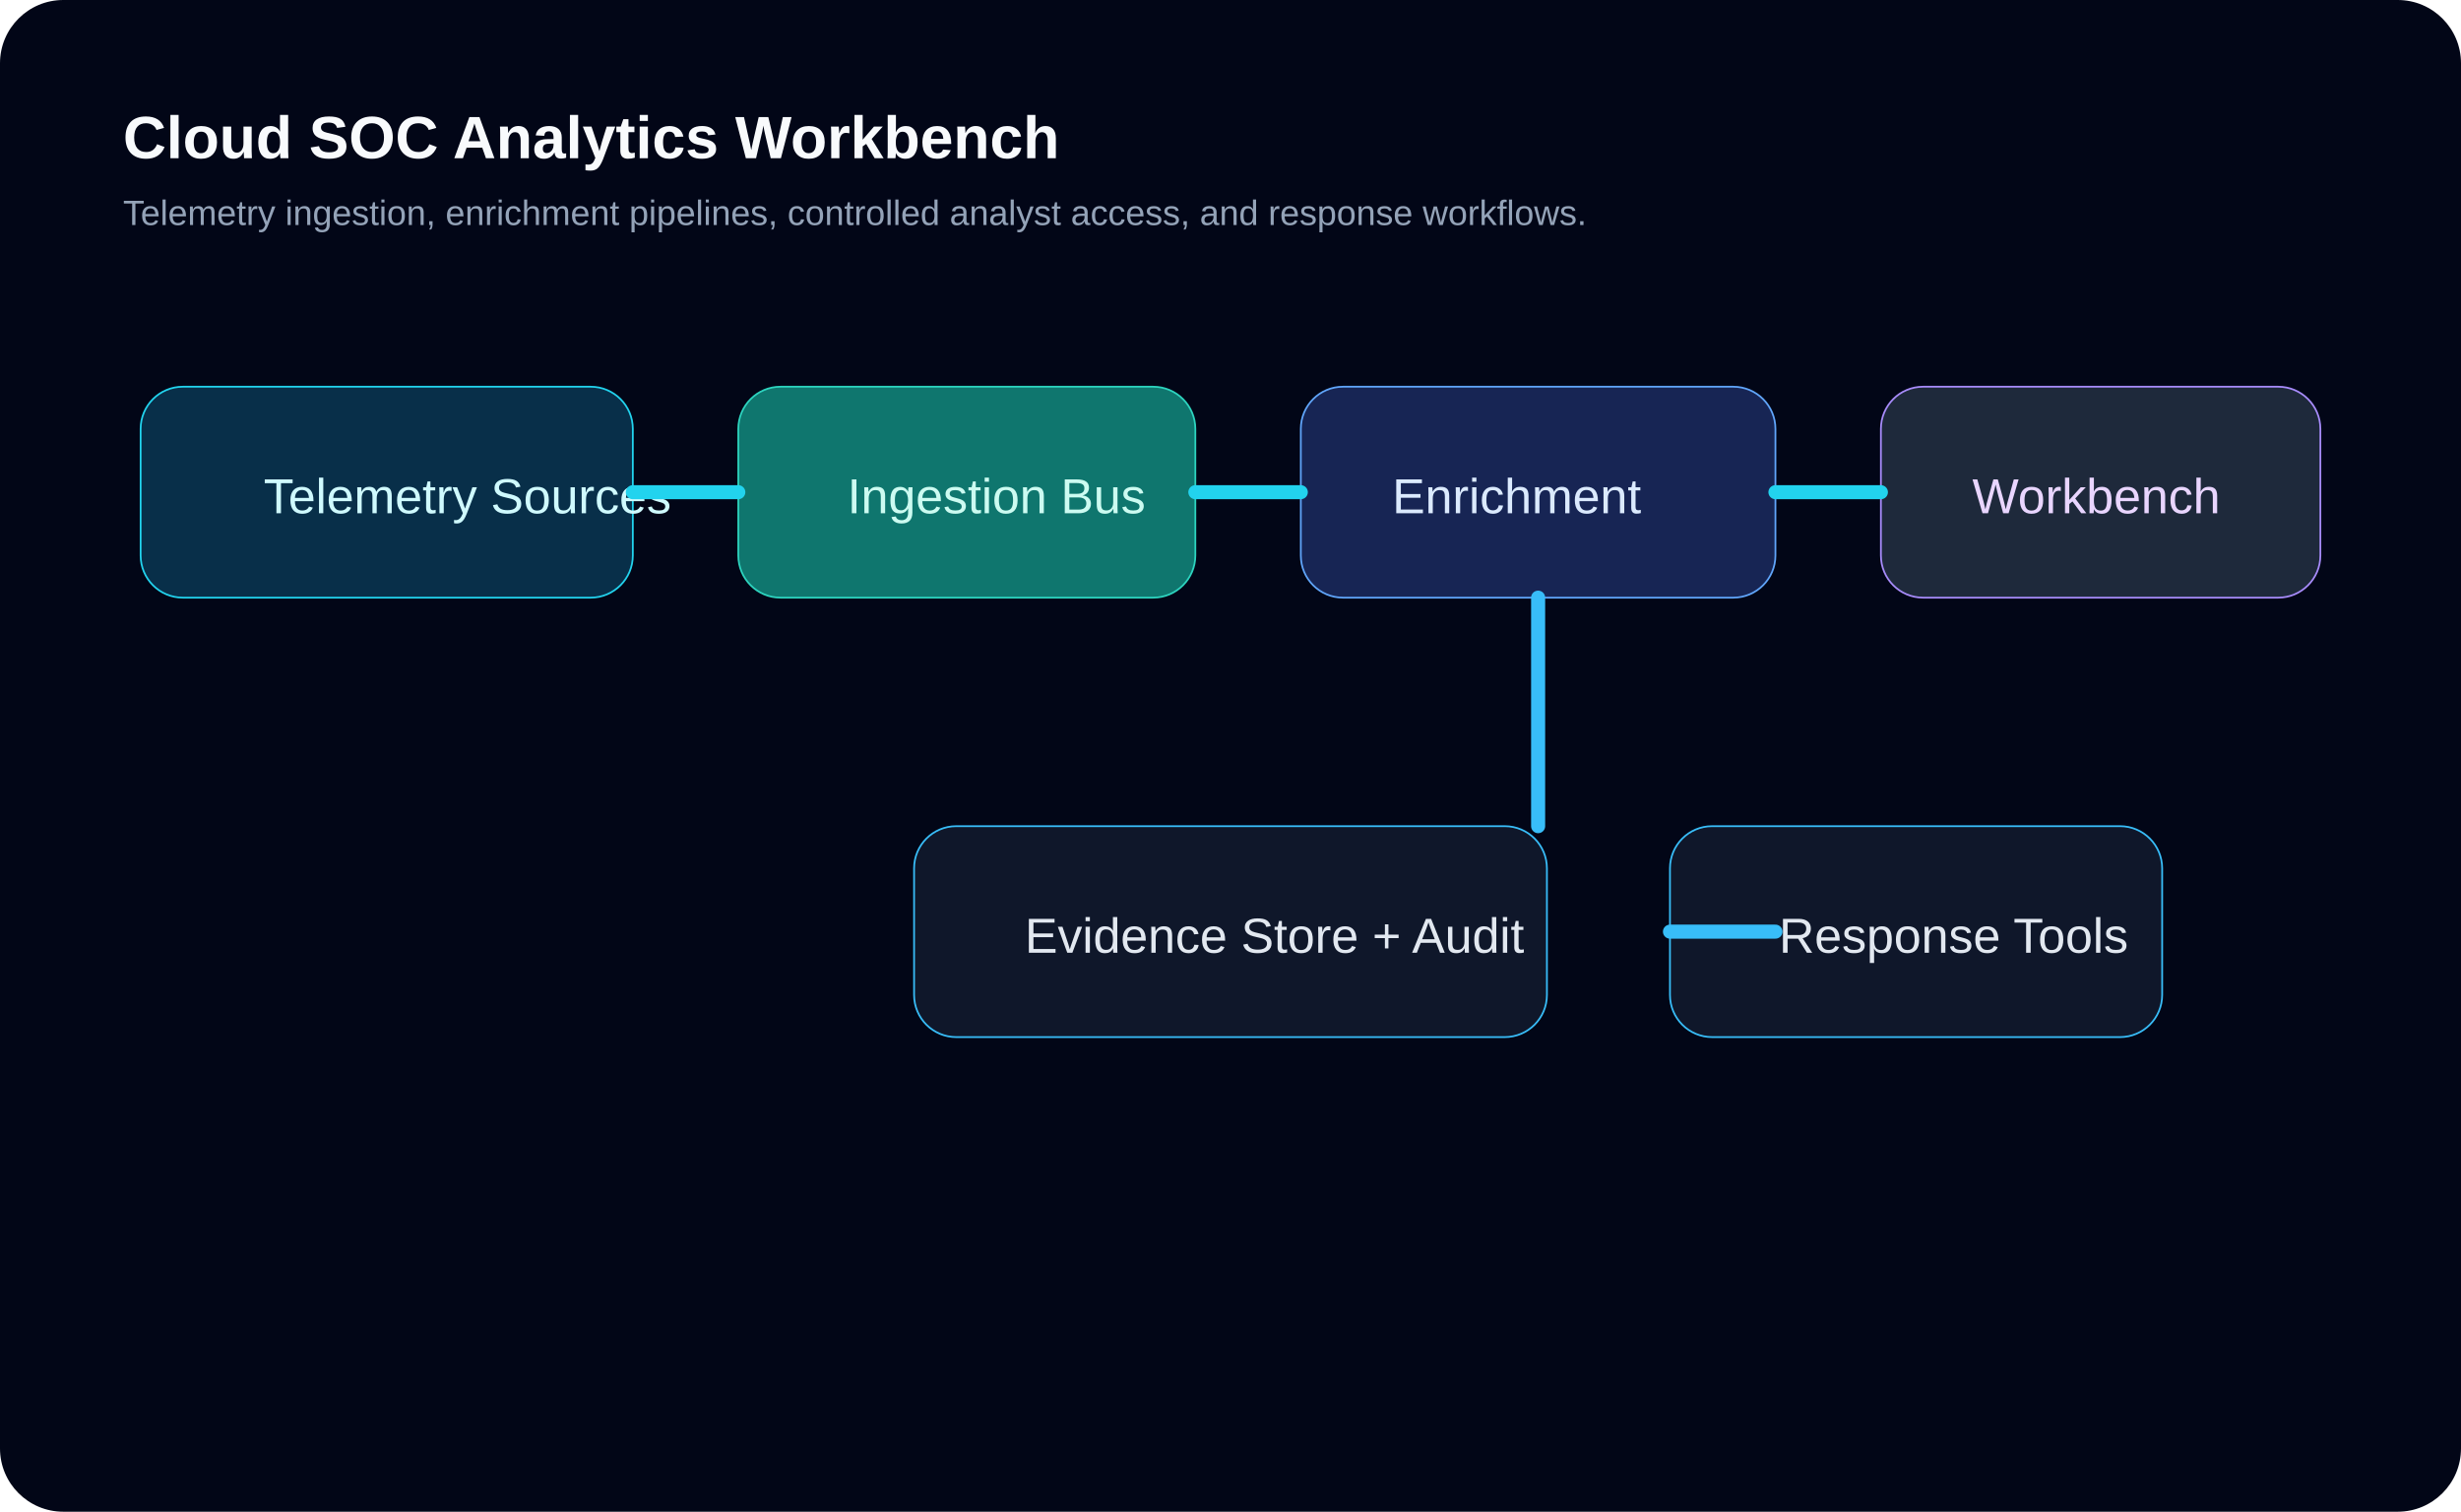
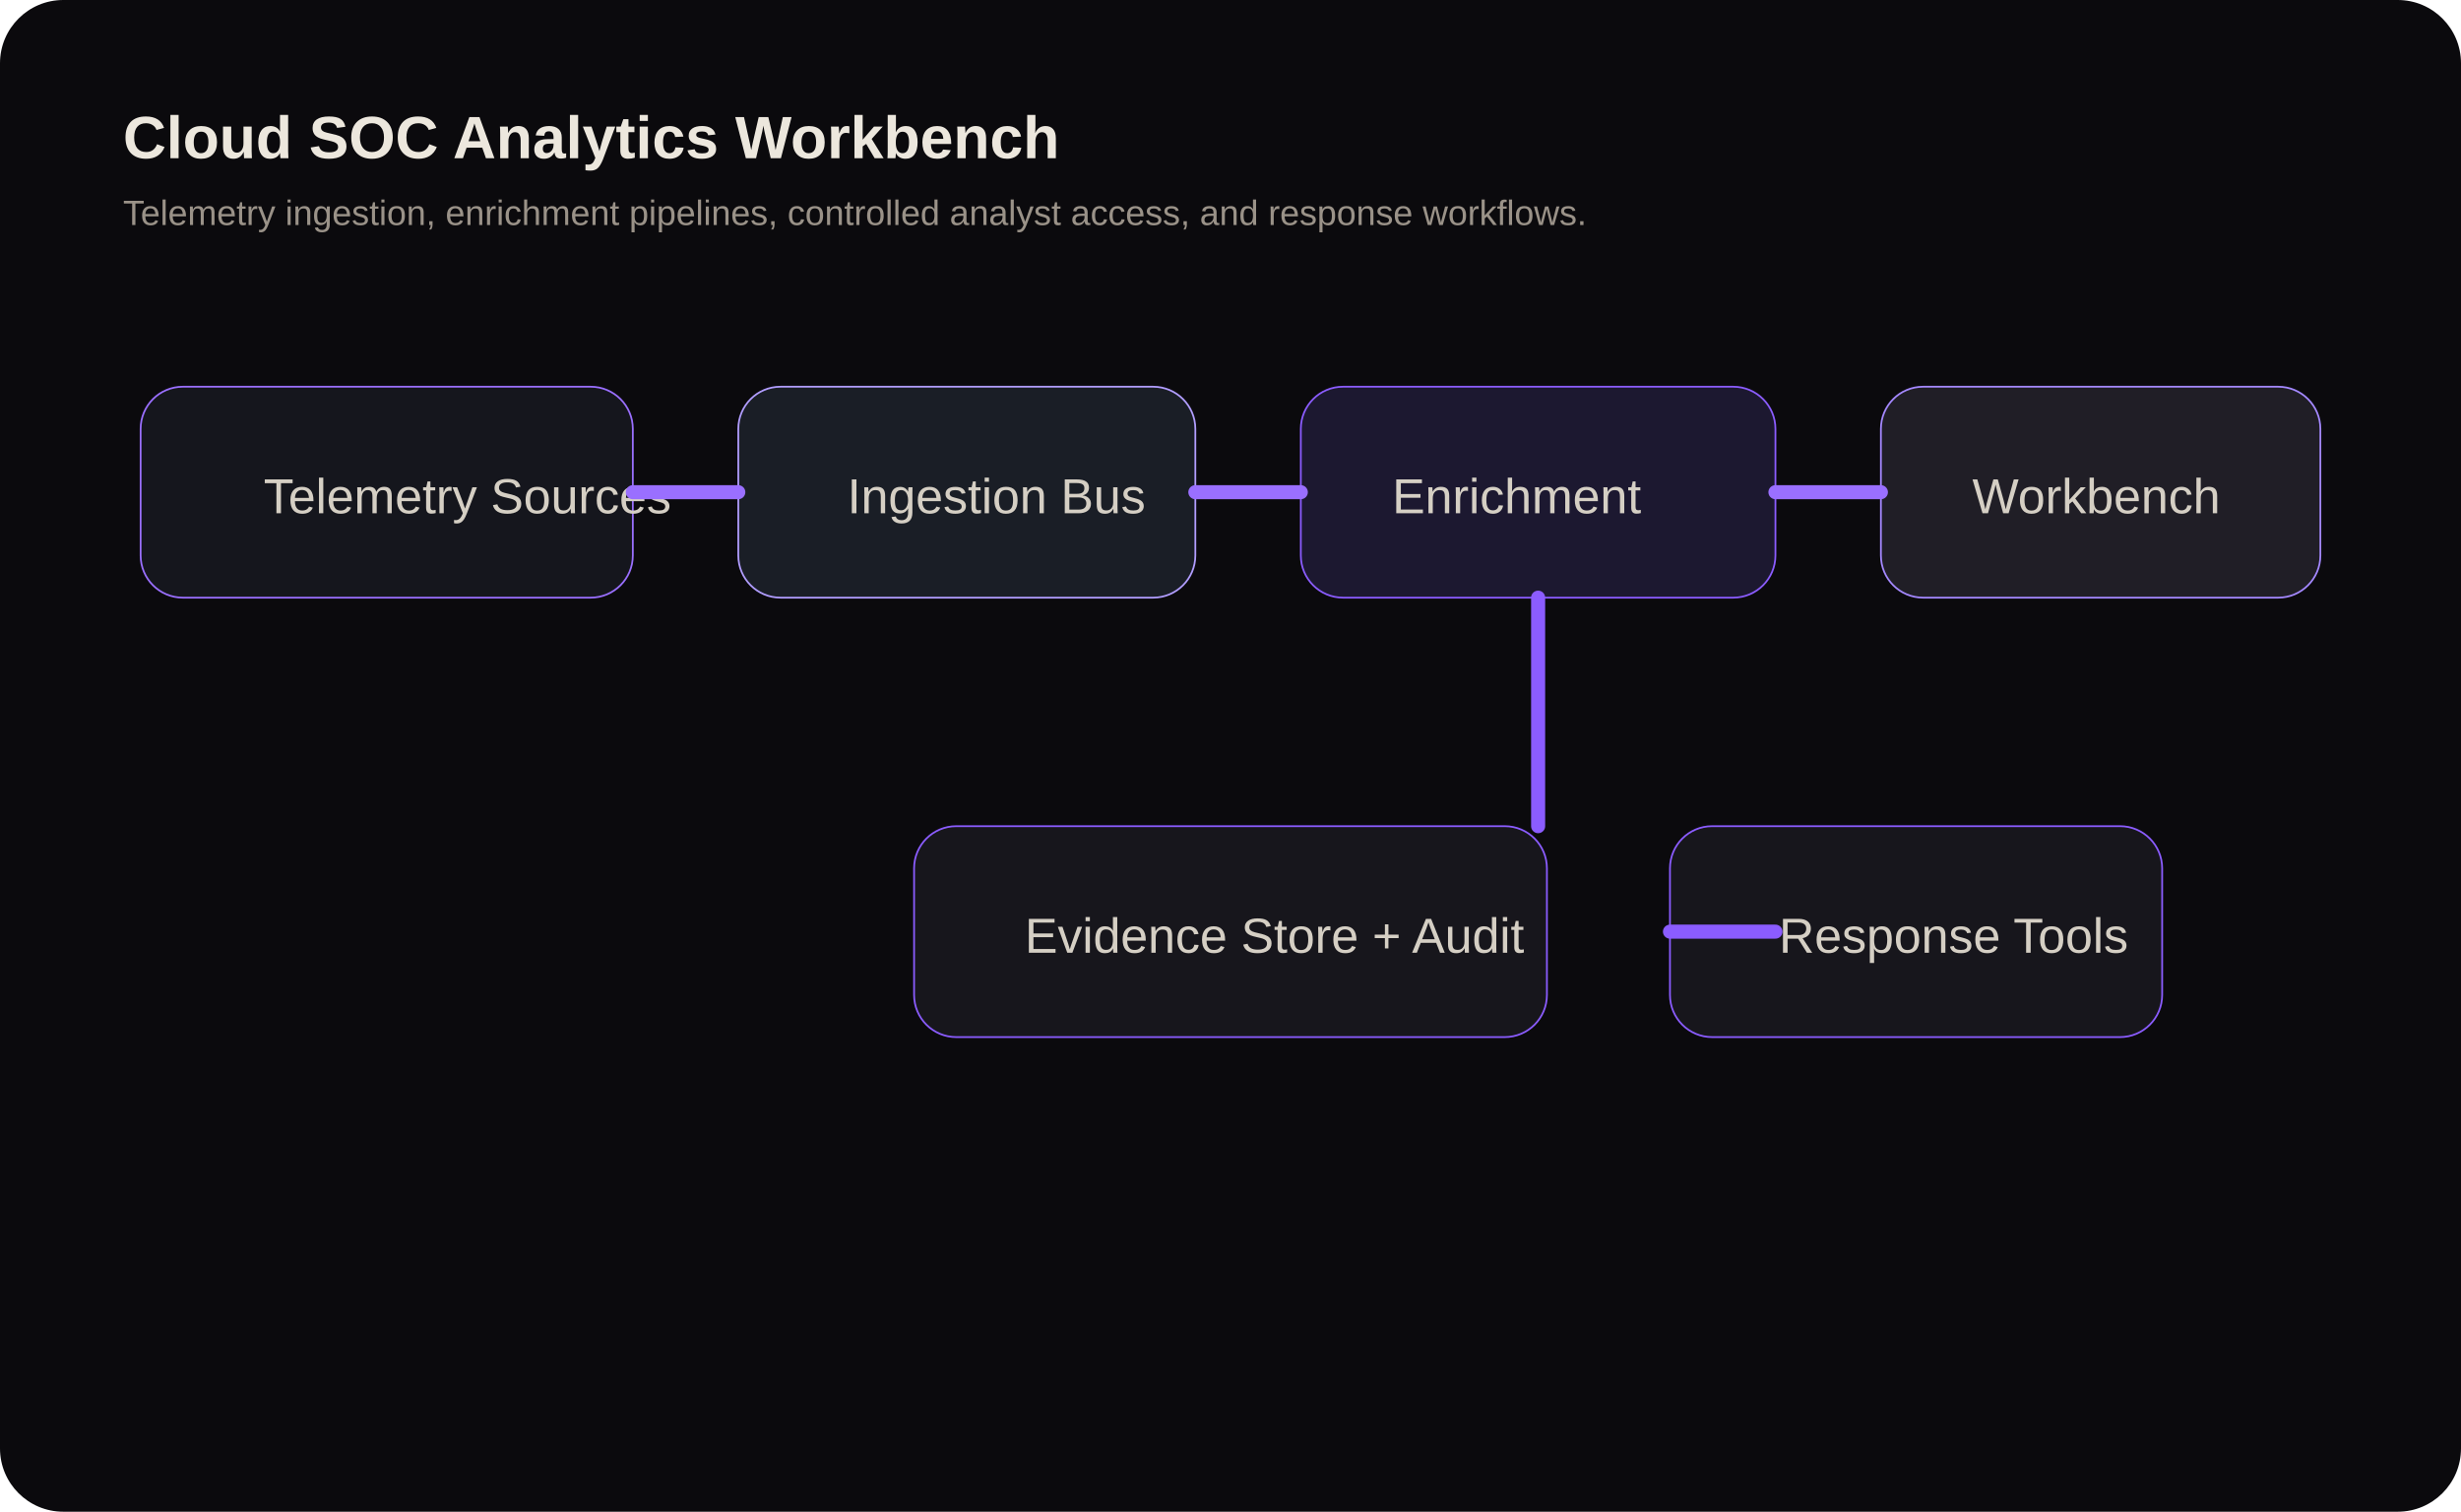
<svg xmlns="http://www.w3.org/2000/svg" width="1400" height="860" viewBox="0 0 1400 860" fill="none">
-   <rect width="1400" height="860" rx="36" fill="#020617" />
-   <text x="70" y="90" fill="#F8FAFC" font-family="Arial, sans-serif" font-size="34" font-weight="700">Cloud SOC Analytics Workbench</text>
-   <text x="70" y="128" fill="#94A3B8" font-family="Arial, sans-serif" font-size="20">Telemetry ingestion, enrichment pipelines, controlled analyst access, and response workflows.</text>
-   <rect x="80" y="220" width="280" height="120" rx="24" fill="#082F49" stroke="#22D3EE" />
-   <text x="150" y="292" fill="#CFFAFE" font-family="Arial, sans-serif" font-size="28">Telemetry Sources</text>
-   <rect x="420" y="220" width="260" height="120" rx="24" fill="#0F766E" stroke="#2DD4BF" />
-   <text x="482" y="292" fill="#CCFBF1" font-family="Arial, sans-serif" font-size="28">Ingestion Bus</text>
-   <rect x="740" y="220" width="270" height="120" rx="24" fill="#172554" stroke="#60A5FA" />
-   <text x="792" y="292" fill="#DBEAFE" font-family="Arial, sans-serif" font-size="28">Enrichment</text>
-   <rect x="1070" y="220" width="250" height="120" rx="24" fill="#1E293B" stroke="#A78BFA" />
-   <text x="1122" y="292" fill="#E9D5FF" font-family="Arial, sans-serif" font-size="28">Workbench</text>
-   <rect x="520" y="470" width="360" height="120" rx="24" fill="#0F172A" stroke="#38BDF8" />
-   <text x="583" y="542" fill="#E2E8F0" font-family="Arial, sans-serif" font-size="28">Evidence Store + Audit</text>
-   <rect x="950" y="470" width="280" height="120" rx="24" fill="#0F172A" stroke="#38BDF8" />
-   <text x="1012" y="542" fill="#E2E8F0" font-family="Arial, sans-serif" font-size="28">Response Tools</text>
-   <path d="M360 280H420" stroke="#22D3EE" stroke-width="8" stroke-linecap="round" />
-   <path d="M680 280H740" stroke="#22D3EE" stroke-width="8" stroke-linecap="round" />
-   <path d="M1010 280H1070" stroke="#22D3EE" stroke-width="8" stroke-linecap="round" />
-   <path d="M875 340V470" stroke="#38BDF8" stroke-width="8" stroke-linecap="round" />
-   <path d="M1010 530H950" stroke="#38BDF8" stroke-width="8" stroke-linecap="round" />
+   <rect width="1400" height="860" rx="36" fill="#0b0a0d" />
+   <text x="70" y="90" fill="#ece7dd" font-family="Arial, sans-serif" font-size="34" font-weight="700">Cloud SOC Analytics Workbench</text>
+   <text x="70" y="128" fill="#9a9288" font-family="Arial, sans-serif" font-size="20">Telemetry ingestion, enrichment pipelines, controlled analyst access, and response workflows.</text>
+   <rect x="80" y="220" width="280" height="120" rx="24" fill="#15161d" stroke="#9a6fff" />
+   <text x="150" y="292" fill="#d5cfc4" font-family="Arial, sans-serif" font-size="28">Telemetry Sources</text>
+   <rect x="420" y="220" width="260" height="120" rx="24" fill="#1a1e26" stroke="#b19dff" />
+   <text x="482" y="292" fill="#d5cfc4" font-family="Arial, sans-serif" font-size="28">Ingestion Bus</text>
+   <rect x="740" y="220" width="270" height="120" rx="24" fill="#1c1830" stroke="#8b5cff" />
+   <text x="792" y="292" fill="#d5cfc4" font-family="Arial, sans-serif" font-size="28">Enrichment</text>
+   <rect x="1070" y="220" width="250" height="120" rx="24" fill="#201e26" stroke="#a488ff" />
+   <text x="1122" y="292" fill="#d5cfc4" font-family="Arial, sans-serif" font-size="28">Workbench</text>
+   <rect x="520" y="470" width="360" height="120" rx="24" fill="#17161c" stroke="#8b5cff" />
+   <text x="583" y="542" fill="#d5cfc4" font-family="Arial, sans-serif" font-size="28">Evidence Store + Audit</text>
+   <rect x="950" y="470" width="280" height="120" rx="24" fill="#17161c" stroke="#8b5cff" />
+   <text x="1012" y="542" fill="#d5cfc4" font-family="Arial, sans-serif" font-size="28">Response Tools</text>
+   <path d="M360 280H420" stroke="#9a6fff" stroke-width="8" stroke-linecap="round" />
+   <path d="M680 280H740" stroke="#9a6fff" stroke-width="8" stroke-linecap="round" />
+   <path d="M1010 280H1070" stroke="#9a6fff" stroke-width="8" stroke-linecap="round" />
+   <path d="M875 340V470" stroke="#8b5cff" stroke-width="8" stroke-linecap="round" />
+   <path d="M1010 530H950" stroke="#8b5cff" stroke-width="8" stroke-linecap="round" />
</svg>
